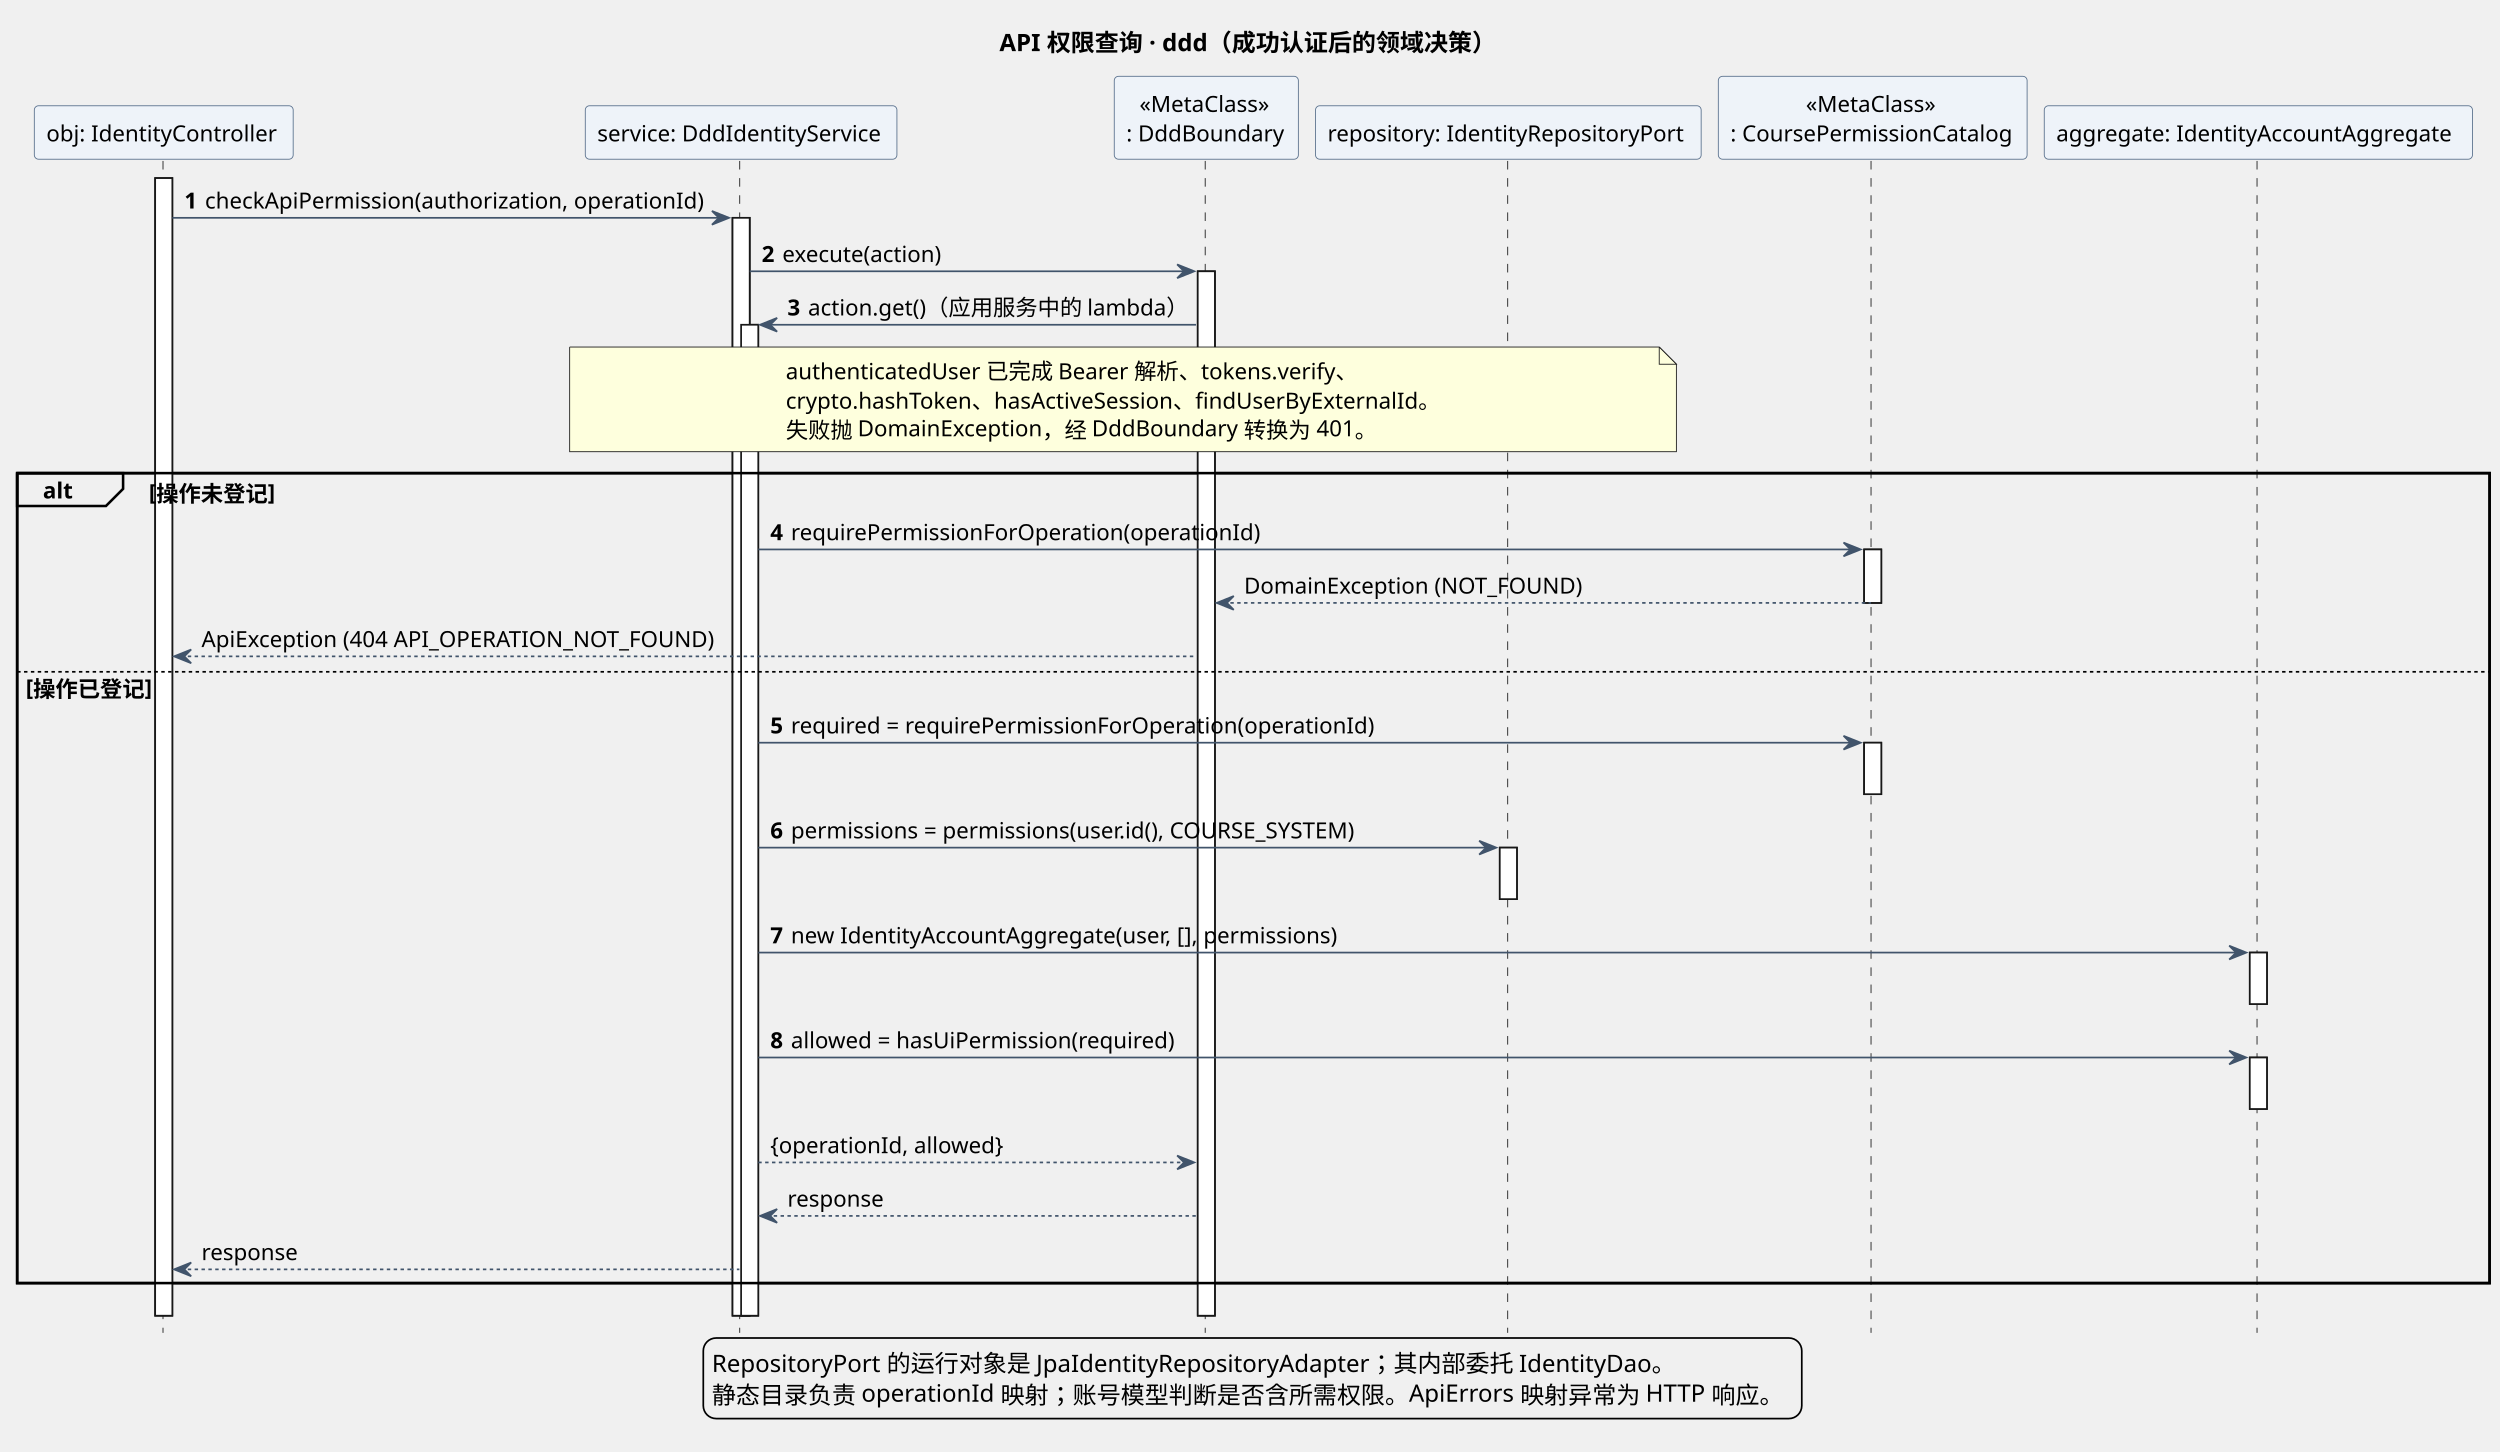
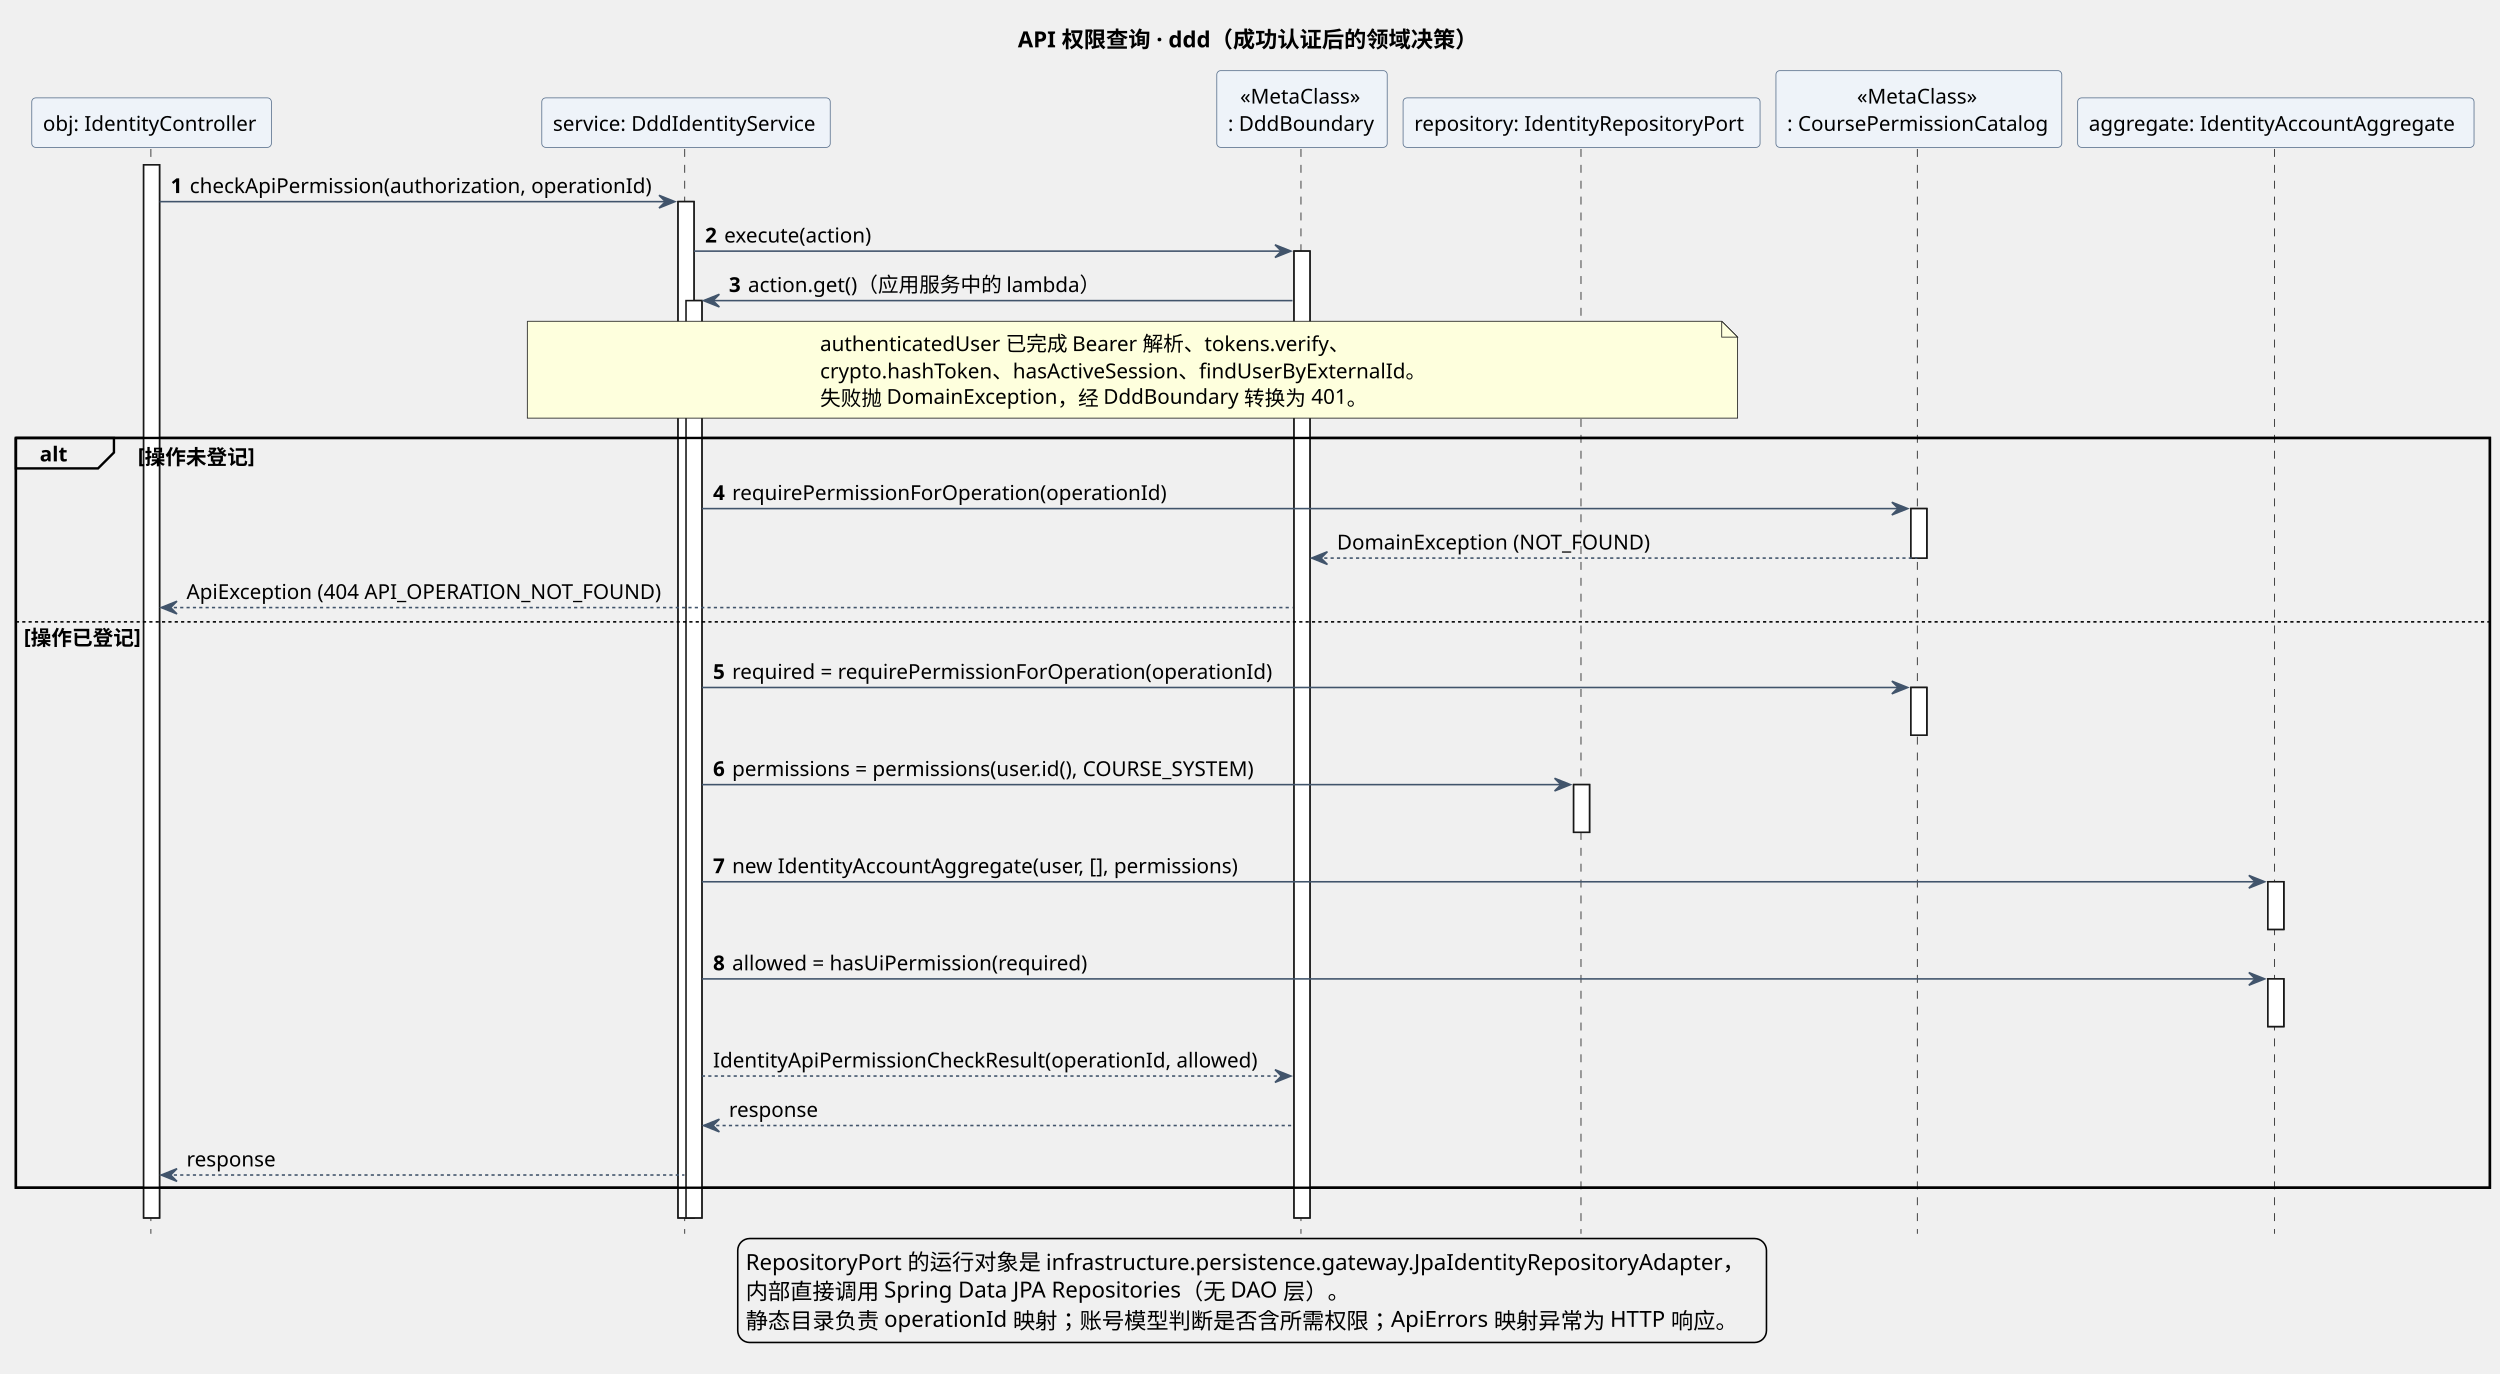
- <svg xmlns="http://www.w3.org/2000/svg" contentStyleType="text/css" data-diagram-type="SEQUENCE" height="846px" preserveAspectRatio="none" style="width:1457px;height:846px;background:#FFFFFF;" version="1.1" viewBox="0 0 1457 846" width="1457px" zoomAndPan="magnify">
+ <svg xmlns="http://www.w3.org/2000/svg" contentStyleType="text/css" height="865px" preserveAspectRatio="none" style="width:1574px;height:865px;background:#FFFFFF;" version="1.1" viewBox="0 0 1574 865" width="1574px" zoomAndPan="magnify">
  <defs />
  <g>
-     <text fill="#000000" font-family="Microsoft YaHei" font-size="14" font-weight="bold" lengthAdjust="spacing" textLength="294.998" x="582.477" y="29.814">API 权限查询 · ddd（成功认证后的领域决策）</text>
-     <g>
-       <rect fill="#FFFFFF" height="662.997" style="stroke:#181818;stroke-width:1;" width="10" x="90.434" y="103.793" />
-     </g>
-     <g>
-       <rect fill="#FFFFFF" height="639.839" style="stroke:#181818;stroke-width:1;" width="10" x="426.916" y="126.951" />
-     </g>
-     <g>
-       <rect fill="#FFFFFF" height="577.523" style="stroke:#181818;stroke-width:1;" width="10" x="431.916" y="189.266" />
-     </g>
-     <g>
-       <rect fill="#FFFFFF" height="608.681" style="stroke:#181818;stroke-width:1;" width="10" x="698.04" y="158.108" />
-     </g>
-     <g>
-       <rect fill="#FFFFFF" height="30" style="stroke:#181818;stroke-width:1;" width="10" x="874.063" y="494.001" />
-     </g>
-     <g>
-       <rect fill="#FFFFFF" height="31.158" style="stroke:#181818;stroke-width:1;" width="10" x="1086.417" y="320.212" />
-     </g>
-     <g>
-       <rect fill="#FFFFFF" height="30" style="stroke:#181818;stroke-width:1;" width="10" x="1086.417" y="432.843" />
-     </g>
-     <g>
-       <rect fill="#FFFFFF" height="30" style="stroke:#181818;stroke-width:1;" width="10" x="1311.174" y="555.159" />
-     </g>
-     <g>
-       <rect fill="#FFFFFF" height="30" style="stroke:#181818;stroke-width:1;" width="10" x="1311.174" y="616.316" />
-     </g>
-     <rect fill="transparent" height="472.05" style="stroke:#000000;stroke-width:1.5;" width="1440.952" x="10" y="275.739" />
-     <g>
-       <rect fill="transparent" height="682.997" width="8" x="91.434" y="93.793" />
-       <line style="stroke:#181818;stroke-width:0.5;stroke-dasharray:5.0,5.0;" x1="95" x2="95" y1="93.793" y2="776.79" />
-     </g>
-     <g>
-       <rect fill="transparent" height="682.997" width="8" x="427.916" y="93.793" />
-       <line style="stroke:#181818;stroke-width:0.5;stroke-dasharray:5.0,5.0;" x1="431.107" x2="431.107" y1="93.793" y2="776.79" />
-     </g>
-     <g>
-       <rect fill="transparent" height="682.997" width="8" x="699.04" y="93.793" />
-       <line style="stroke:#181818;stroke-width:0.5;stroke-dasharray:5.0,5.0;" x1="702.391" x2="702.391" y1="93.793" y2="776.79" />
-     </g>
-     <g>
-       <rect fill="transparent" height="682.997" width="8" x="875.063" y="93.793" />
-       <line style="stroke:#181818;stroke-width:0.5;stroke-dasharray:5.0,5.0;" x1="878.688" x2="878.688" y1="93.793" y2="776.79" />
-     </g>
-     <g>
-       <rect fill="transparent" height="682.997" width="8" x="1087.417" y="93.793" />
-       <line style="stroke:#181818;stroke-width:0.5;stroke-dasharray:5.0,5.0;" x1="1090.437" x2="1090.437" y1="93.793" y2="776.79" />
-     </g>
-     <g>
-       <rect fill="transparent" height="682.997" width="8" x="1312.174" y="93.793" />
-       <line style="stroke:#181818;stroke-width:0.5;stroke-dasharray:5.0,5.0;" x1="1315.397" x2="1315.397" y1="93.793" y2="776.79" />
-     </g>
+     <text fill="#000000" font-family="Microsoft YaHei" font-size="14" font-weight="bold" lengthAdjust="spacing" textLength="294.998" x="640.826" y="29.814">API 权限查询 · ddd（成功认证后的领域决策）</text>
+     <rect fill="#FFFFFF" height="662.997" style="stroke:#181818;stroke-width:1.0;" width="10" x="90.434" y="103.793" />
+     <rect fill="#FFFFFF" height="639.839" style="stroke:#181818;stroke-width:1.0;" width="10" x="426.916" y="126.951" />
+     <rect fill="#FFFFFF" height="577.523" style="stroke:#181818;stroke-width:1.0;" width="10" x="431.916" y="189.266" />
+     <rect fill="#FFFFFF" height="608.681" style="stroke:#181818;stroke-width:1.0;" width="10" x="814.738" y="158.108" />
+     <rect fill="#FFFFFF" height="30" style="stroke:#181818;stroke-width:1.0;" width="10" x="990.761" y="494.001" />
+     <rect fill="#FFFFFF" height="31.158" style="stroke:#181818;stroke-width:1.0;" width="10" x="1203.116" y="320.212" />
+     <rect fill="#FFFFFF" height="30" style="stroke:#181818;stroke-width:1.0;" width="10" x="1203.116" y="432.843" />
+     <rect fill="#FFFFFF" height="30" style="stroke:#181818;stroke-width:1.0;" width="10" x="1427.873" y="555.159" />
+     <rect fill="#FFFFFF" height="30" style="stroke:#181818;stroke-width:1.0;" width="10" x="1427.873" y="616.316" />
+     <rect fill="none" height="472.05" style="stroke:#000000;stroke-width:1.5;" width="1557.65" x="10" y="275.739" />
+     <line style="stroke:#181818;stroke-width:0.5;stroke-dasharray:5.0,5.0;" x1="95" x2="95" y1="93.793" y2="776.79" />
+     <line style="stroke:#181818;stroke-width:0.5;stroke-dasharray:5.0,5.0;" x1="431.107" x2="431.107" y1="93.793" y2="776.79" />
+     <line style="stroke:#181818;stroke-width:0.5;stroke-dasharray:5.0,5.0;" x1="819.089" x2="819.089" y1="93.793" y2="776.79" />
+     <line style="stroke:#181818;stroke-width:0.5;stroke-dasharray:5.0,5.0;" x1="995.387" x2="995.387" y1="93.793" y2="776.79" />
+     <line style="stroke:#181818;stroke-width:0.5;stroke-dasharray:5.0,5.0;" x1="1207.136" x2="1207.136" y1="93.793" y2="776.79" />
+     <line style="stroke:#181818;stroke-width:0.5;stroke-dasharray:5.0,5.0;" x1="1432.095" x2="1432.095" y1="93.793" y2="776.79" />
    <rect fill="#EEF3F9" height="31.158" rx="2.5" ry="2.5" style="stroke:#59708C;stroke-width:0.5;" width="150.868" x="20" y="61.635" />
    <text fill="#000000" font-family="Microsoft YaHei" font-size="13" lengthAdjust="spacing" textLength="136.868" x="27" y="82.391">obj: IdentityController</text>
    <rect fill="#EEF3F9" height="31.158" rx="2.5" ry="2.5" style="stroke:#59708C;stroke-width:0.5;" width="181.616" x="341.107" y="61.635" />
    <text fill="#000000" font-family="Microsoft YaHei" font-size="13" lengthAdjust="spacing" textLength="167.616" x="348.107" y="82.391">service: DddIdentityService</text>
-     <rect fill="#EEF3F9" height="48.315" rx="2.5" ry="2.5" style="stroke:#59708C;stroke-width:0.5;" width="107.298" x="649.391" y="44.477" />
-     <text fill="#000000" font-family="Microsoft YaHei" font-size="13" lengthAdjust="spacing" textLength="77.93" x="664.074" y="65.233">«MetaClass»</text>
-     <text fill="#000000" font-family="Microsoft YaHei" font-size="13" lengthAdjust="spacing" textLength="93.298" x="656.391" y="82.391">: DddBoundary</text>
-     <rect fill="#EEF3F9" height="31.158" rx="2.5" ry="2.5" style="stroke:#59708C;stroke-width:0.5;" width="224.749" x="766.688" y="61.635" />
-     <text fill="#000000" font-family="Microsoft YaHei" font-size="13" lengthAdjust="spacing" textLength="210.749" x="773.688" y="82.391">repository: IdentityRepositoryPort</text>
-     <rect fill="#EEF3F9" height="48.315" rx="2.5" ry="2.5" style="stroke:#59708C;stroke-width:0.5;" width="179.959" x="1001.437" y="44.477" />
-     <text fill="#000000" font-family="Microsoft YaHei" font-size="13" lengthAdjust="spacing" textLength="77.93" x="1052.452" y="65.233">«MetaClass»</text>
-     <text fill="#000000" font-family="Microsoft YaHei" font-size="13" lengthAdjust="spacing" textLength="165.959" x="1008.437" y="82.391">: CoursePermissionCatalog</text>
-     <rect fill="#EEF3F9" height="31.158" rx="2.5" ry="2.5" style="stroke:#59708C;stroke-width:0.5;" width="249.555" x="1191.397" y="61.635" />
-     <text fill="#000000" font-family="Microsoft YaHei" font-size="13" lengthAdjust="spacing" textLength="235.555" x="1198.397" y="82.391">aggregate: IdentityAccountAggregate</text>
-     <g>
-       <rect fill="#FFFFFF" height="662.997" style="stroke:#181818;stroke-width:1;" width="10" x="90.434" y="103.793" />
-     </g>
-     <g>
-       <rect fill="#FFFFFF" height="639.839" style="stroke:#181818;stroke-width:1;" width="10" x="426.916" y="126.951" />
-     </g>
-     <g>
-       <rect fill="#FFFFFF" height="577.523" style="stroke:#181818;stroke-width:1;" width="10" x="431.916" y="189.266" />
-     </g>
-     <g>
-       <rect fill="#FFFFFF" height="608.681" style="stroke:#181818;stroke-width:1;" width="10" x="698.04" y="158.108" />
-     </g>
-     <g>
-       <rect fill="#FFFFFF" height="30" style="stroke:#181818;stroke-width:1;" width="10" x="874.063" y="494.001" />
-     </g>
-     <g>
-       <rect fill="#FFFFFF" height="31.158" style="stroke:#181818;stroke-width:1;" width="10" x="1086.417" y="320.212" />
-     </g>
-     <g>
-       <rect fill="#FFFFFF" height="30" style="stroke:#181818;stroke-width:1;" width="10" x="1086.417" y="432.843" />
-     </g>
-     <g>
-       <rect fill="#FFFFFF" height="30" style="stroke:#181818;stroke-width:1;" width="10" x="1311.174" y="555.159" />
-     </g>
-     <g>
-       <rect fill="#FFFFFF" height="30" style="stroke:#181818;stroke-width:1;" width="10" x="1311.174" y="616.316" />
-     </g>
-     <polygon fill="#41546B" points="414.916,122.951,424.916,126.951,414.916,130.951,418.916,126.951" style="stroke:#41546B;stroke-width:1;" />
-     <line style="stroke:#41546B;stroke-width:1;" x1="100.434" x2="420.916" y1="126.951" y2="126.951" />
+     <rect fill="#EEF3F9" height="48.315" rx="2.5" ry="2.5" style="stroke:#59708C;stroke-width:0.5;" width="107.298" x="766.089" y="44.477" />
+     <text fill="#000000" font-family="Microsoft YaHei" font-size="13" lengthAdjust="spacing" textLength="77.93" x="780.773" y="65.233">«MetaClass»</text>
+     <text fill="#000000" font-family="Microsoft YaHei" font-size="13" lengthAdjust="spacing" textLength="93.298" x="773.089" y="82.391">: DddBoundary</text>
+     <rect fill="#EEF3F9" height="31.158" rx="2.5" ry="2.5" style="stroke:#59708C;stroke-width:0.5;" width="224.749" x="883.387" y="61.635" />
+     <text fill="#000000" font-family="Microsoft YaHei" font-size="13" lengthAdjust="spacing" textLength="210.749" x="890.387" y="82.391">repository: IdentityRepositoryPort</text>
+     <rect fill="#EEF3F9" height="48.315" rx="2.5" ry="2.5" style="stroke:#59708C;stroke-width:0.5;" width="179.959" x="1118.136" y="44.477" />
+     <text fill="#000000" font-family="Microsoft YaHei" font-size="13" lengthAdjust="spacing" textLength="77.93" x="1169.15" y="65.233">«MetaClass»</text>
+     <text fill="#000000" font-family="Microsoft YaHei" font-size="13" lengthAdjust="spacing" textLength="165.959" x="1125.136" y="82.391">: CoursePermissionCatalog</text>
+     <rect fill="#EEF3F9" height="31.158" rx="2.5" ry="2.5" style="stroke:#59708C;stroke-width:0.5;" width="249.555" x="1308.095" y="61.635" />
+     <text fill="#000000" font-family="Microsoft YaHei" font-size="13" lengthAdjust="spacing" textLength="235.555" x="1315.095" y="82.391">aggregate: IdentityAccountAggregate</text>
+     <rect fill="#FFFFFF" height="662.997" style="stroke:#181818;stroke-width:1.0;" width="10" x="90.434" y="103.793" />
+     <rect fill="#FFFFFF" height="639.839" style="stroke:#181818;stroke-width:1.0;" width="10" x="426.916" y="126.951" />
+     <rect fill="#FFFFFF" height="577.523" style="stroke:#181818;stroke-width:1.0;" width="10" x="431.916" y="189.266" />
+     <rect fill="#FFFFFF" height="608.681" style="stroke:#181818;stroke-width:1.0;" width="10" x="814.738" y="158.108" />
+     <rect fill="#FFFFFF" height="30" style="stroke:#181818;stroke-width:1.0;" width="10" x="990.761" y="494.001" />
+     <rect fill="#FFFFFF" height="31.158" style="stroke:#181818;stroke-width:1.0;" width="10" x="1203.116" y="320.212" />
+     <rect fill="#FFFFFF" height="30" style="stroke:#181818;stroke-width:1.0;" width="10" x="1203.116" y="432.843" />
+     <rect fill="#FFFFFF" height="30" style="stroke:#181818;stroke-width:1.0;" width="10" x="1427.873" y="555.159" />
+     <rect fill="#FFFFFF" height="30" style="stroke:#181818;stroke-width:1.0;" width="10" x="1427.873" y="616.316" />
+     <polygon fill="#41546B" points="414.916,122.951,424.916,126.951,414.916,130.951,418.916,126.951" style="stroke:#41546B;stroke-width:1.0;" />
+     <line style="stroke:#41546B;stroke-width:1.0;" x1="100.434" x2="420.916" y1="126.951" y2="126.951" />
    <text fill="#000000" font-family="Microsoft YaHei" font-size="13" font-weight="bold" lengthAdjust="spacing" textLength="8.017" x="107.434" y="121.548">1</text>
    <text fill="#000000" font-family="Microsoft YaHei" font-size="13" lengthAdjust="spacing" textLength="295.464" x="119.451" y="121.548">checkApiPermission(authorization, operationId)</text>
-     <polygon fill="#41546B" points="686.04,154.108,696.04,158.108,686.04,162.108,690.04,158.108" style="stroke:#41546B;stroke-width:1;" />
-     <line style="stroke:#41546B;stroke-width:1;" x1="436.916" x2="692.04" y1="158.108" y2="158.108" />
+     <polygon fill="#41546B" points="802.738,154.108,812.738,158.108,802.738,162.108,806.738,158.108" style="stroke:#41546B;stroke-width:1.0;" />
+     <line style="stroke:#41546B;stroke-width:1.0;" x1="436.916" x2="808.738" y1="158.108" y2="158.108" />
    <text fill="#000000" font-family="Microsoft YaHei" font-size="13" font-weight="bold" lengthAdjust="spacing" textLength="8.017" x="443.916" y="152.706">2</text>
    <text fill="#000000" font-family="Microsoft YaHei" font-size="13" lengthAdjust="spacing" textLength="95.056" x="455.933" y="152.706">execute(action)</text>
-     <polygon fill="#41546B" points="452.916,185.266,442.916,189.266,452.916,193.266,448.916,189.266" style="stroke:#41546B;stroke-width:1;" />
-     <line style="stroke:#41546B;stroke-width:1;" x1="446.916" x2="697.04" y1="189.266" y2="189.266" />
+     <polygon fill="#41546B" points="452.916,185.266,442.916,189.266,452.916,193.266,448.916,189.266" style="stroke:#41546B;stroke-width:1.0;" />
+     <line style="stroke:#41546B;stroke-width:1.0;" x1="446.916" x2="813.738" y1="189.266" y2="189.266" />
    <text fill="#000000" font-family="Microsoft YaHei" font-size="13" font-weight="bold" lengthAdjust="spacing" textLength="8.017" x="458.916" y="183.864">3</text>
    <text fill="#000000" font-family="Microsoft YaHei" font-size="13" lengthAdjust="spacing" textLength="225.107" x="470.933" y="183.864">action.get()（应用服务中的 lambda）</text>
-     <path d="M332,202.266 L332,263.266 L977,263.266 L977,212.266 L967,202.266 L332,202.266 " fill="#FEFFDD" style="stroke:#181818;stroke-width:0.5;" />
-     <path d="M967,202.266 L967,212.266 L977,212.266 L967,202.266 " fill="#FEFFDD" style="stroke:#181818;stroke-width:0.5;" />
-     <text fill="#000000" font-family="Microsoft YaHei" font-size="13" lengthAdjust="spacing" textLength="335.328" x="457.951" y="221.022">authenticatedUser 已完成 Bearer 解析、tokens.verify、</text>
-     <text fill="#000000" font-family="Microsoft YaHei" font-size="13" lengthAdjust="spacing" textLength="384.427" x="457.951" y="238.179">crypto.hashToken、hasActiveSession、findUserByExternalId。</text>
-     <text fill="#000000" font-family="Microsoft YaHei" font-size="13" lengthAdjust="spacing" textLength="351.095" x="457.951" y="255.337">失败抛 DomainException，经 DddBoundary 转换为 401。</text>
-     <path d="M10,275.739 L71.739,275.739 L71.739,284.897 L61.739,294.897 L10,294.897 L10,275.739 " fill="transparent" style="stroke:#000000;stroke-width:1.5;" />
-     <rect fill="transparent" height="472.05" style="stroke:#000000;stroke-width:1.5;" width="1440.952" x="10" y="275.739" />
+     <path d="M332,202.266 L332,263.266 L1094,263.266 L1094,212.266 L1084,202.266 L332,202.266 " fill="#FEFFDD" style="stroke:#181818;stroke-width:0.5;" />
+     <path d="M1084,202.266 L1084,212.266 L1094,212.266 L1084,202.266 " fill="#FEFFDD" style="stroke:#181818;stroke-width:0.5;" />
+     <text fill="#000000" font-family="Microsoft YaHei" font-size="13" lengthAdjust="spacing" textLength="335.328" x="516.301" y="221.022">authenticatedUser 已完成 Bearer 解析、tokens.verify、</text>
+     <text fill="#000000" font-family="Microsoft YaHei" font-size="13" lengthAdjust="spacing" textLength="384.427" x="516.301" y="238.179">crypto.hashToken、hasActiveSession、findUserByExternalId。</text>
+     <text fill="#000000" font-family="Microsoft YaHei" font-size="13" lengthAdjust="spacing" textLength="351.095" x="516.301" y="255.337">失败抛 DomainException，经 DddBoundary 转换为 401。</text>
+     <path d="M10,275.739 L71.739,275.739 L71.739,284.897 L61.739,294.897 L10,294.897 L10,275.739 " fill="none" style="stroke:#000000;stroke-width:1.5;" />
+     <rect fill="none" height="472.05" style="stroke:#000000;stroke-width:1.5;" width="1557.65" x="10" y="275.739" />
    <text fill="#000000" font-family="Microsoft YaHei" font-size="13" font-weight="bold" lengthAdjust="spacing" textLength="16.739" x="25" y="290.495">alt</text>
    <text fill="#000000" font-family="Microsoft YaHei" font-size="13" font-weight="bold" lengthAdjust="spacing" textLength="75.131" x="86.739" y="291.495">[操作未登记]</text>
-     <polygon fill="#41546B" points="1074.417,316.212,1084.417,320.212,1074.417,324.212,1078.417,320.212" style="stroke:#41546B;stroke-width:1;" />
-     <line style="stroke:#41546B;stroke-width:1;" x1="441.916" x2="1080.417" y1="320.212" y2="320.212" />
+     <polygon fill="#41546B" points="1191.116,316.212,1201.116,320.212,1191.116,324.212,1195.116,320.212" style="stroke:#41546B;stroke-width:1.0;" />
+     <line style="stroke:#41546B;stroke-width:1.0;" x1="441.916" x2="1197.116" y1="320.212" y2="320.212" />
    <text fill="#000000" font-family="Microsoft YaHei" font-size="13" font-weight="bold" lengthAdjust="spacing" textLength="8.017" x="448.916" y="314.81">4</text>
    <text fill="#000000" font-family="Microsoft YaHei" font-size="13" lengthAdjust="spacing" textLength="276.796" x="460.933" y="314.81">requirePermissionForOperation(operationId)</text>
-     <polygon fill="#41546B" points="719.04,347.37,709.04,351.37,719.04,355.37,715.04,351.37" style="stroke:#41546B;stroke-width:1;" />
-     <line style="stroke:#41546B;stroke-width:1;stroke-dasharray:2.0,2.0;" x1="713.04" x2="1090.417" y1="351.37" y2="351.37" />
-     <text fill="#000000" font-family="Microsoft YaHei" font-size="13" lengthAdjust="spacing" textLength="204.166" x="725.04" y="345.968">DomainException (NOT_FOUND)</text>
-     <polygon fill="#41546B" points="111.434,378.528,101.434,382.528,111.434,386.528,107.434,382.528" style="stroke:#41546B;stroke-width:1;" />
-     <line style="stroke:#41546B;stroke-width:1;stroke-dasharray:2.0,2.0;" x1="105.434" x2="697.04" y1="382.528" y2="382.528" />
+     <polygon fill="#41546B" points="835.738,347.37,825.738,351.37,835.738,355.37,831.738,351.37" style="stroke:#41546B;stroke-width:1.0;" />
+     <line style="stroke:#41546B;stroke-width:1.0;stroke-dasharray:2.0,2.0;" x1="829.738" x2="1207.116" y1="351.37" y2="351.37" />
+     <text fill="#000000" font-family="Microsoft YaHei" font-size="13" lengthAdjust="spacing" textLength="204.166" x="841.738" y="345.968">DomainException (NOT_FOUND)</text>
+     <polygon fill="#41546B" points="111.434,378.528,101.434,382.528,111.434,386.528,107.434,382.528" style="stroke:#41546B;stroke-width:1.0;" />
+     <line style="stroke:#41546B;stroke-width:1.0;stroke-dasharray:2.0,2.0;" x1="105.434" x2="813.738" y1="382.528" y2="382.528" />
    <text fill="#000000" font-family="Microsoft YaHei" font-size="13" lengthAdjust="spacing" textLength="311.13" x="117.434" y="377.125">ApiException (404 API_OPERATION_NOT_FOUND)</text>
-     <line style="stroke:#000000;stroke-width:1;stroke-dasharray:2.0,2.0;" x1="10" x2="1450.952" y1="391.528" y2="391.528" />
+     <line style="stroke:#000000;stroke-width:1.0;stroke-dasharray:2.0,2.0;" x1="10" x2="1567.65" y1="391.528" y2="391.528" />
    <text fill="#000000" font-family="Microsoft YaHei" font-size="13" font-weight="bold" lengthAdjust="spacing" textLength="75.131" x="15" y="405.283">[操作已登记]</text>
-     <polygon fill="#41546B" points="1074.417,428.843,1084.417,432.843,1074.417,436.843,1078.417,432.843" style="stroke:#41546B;stroke-width:1;" />
-     <line style="stroke:#41546B;stroke-width:1;" x1="441.916" x2="1080.417" y1="432.843" y2="432.843" />
+     <polygon fill="#41546B" points="1191.116,428.843,1201.116,432.843,1191.116,436.843,1195.116,432.843" style="stroke:#41546B;stroke-width:1.0;" />
+     <line style="stroke:#41546B;stroke-width:1.0;" x1="441.916" x2="1197.116" y1="432.843" y2="432.843" />
    <text fill="#000000" font-family="Microsoft YaHei" font-size="13" font-weight="bold" lengthAdjust="spacing" textLength="8.017" x="448.916" y="427.441">5</text>
    <text fill="#000000" font-family="Microsoft YaHei" font-size="13" lengthAdjust="spacing" textLength="346.912" x="460.933" y="427.441">required = requirePermissionForOperation(operationId)</text>
-     <polygon fill="#41546B" points="862.063,490.001,872.063,494.001,862.063,498.001,866.063,494.001" style="stroke:#41546B;stroke-width:1;" />
-     <line style="stroke:#41546B;stroke-width:1;" x1="441.916" x2="868.063" y1="494.001" y2="494.001" />
+     <polygon fill="#41546B" points="978.761,490.001,988.761,494.001,978.761,498.001,982.761,494.001" style="stroke:#41546B;stroke-width:1.0;" />
+     <line style="stroke:#41546B;stroke-width:1.0;" x1="441.916" x2="984.761" y1="494.001" y2="494.001" />
    <text fill="#000000" font-family="Microsoft YaHei" font-size="13" font-weight="bold" lengthAdjust="spacing" textLength="8.017" x="448.916" y="488.599">6</text>
    <text fill="#000000" font-family="Microsoft YaHei" font-size="13" lengthAdjust="spacing" textLength="339.206" x="460.933" y="488.599">permissions = permissions(user.id(), COURSE_SYSTEM)</text>
-     <polygon fill="#41546B" points="1299.174,551.159,1309.174,555.159,1299.174,559.159,1303.174,555.159" style="stroke:#41546B;stroke-width:1;" />
-     <line style="stroke:#41546B;stroke-width:1;" x1="441.916" x2="1305.174" y1="555.159" y2="555.159" />
+     <polygon fill="#41546B" points="1415.873,551.159,1425.873,555.159,1415.873,559.159,1419.873,555.159" style="stroke:#41546B;stroke-width:1.0;" />
+     <line style="stroke:#41546B;stroke-width:1.0;" x1="441.916" x2="1421.873" y1="555.159" y2="555.159" />
    <text fill="#000000" font-family="Microsoft YaHei" font-size="13" font-weight="bold" lengthAdjust="spacing" textLength="8.017" x="448.916" y="549.756">7</text>
    <text fill="#000000" font-family="Microsoft YaHei" font-size="13" lengthAdjust="spacing" textLength="325.959" x="460.933" y="549.756">new IdentityAccountAggregate(user, [], permissions)</text>
-     <polygon fill="#41546B" points="1299.174,612.316,1309.174,616.316,1299.174,620.316,1303.174,616.316" style="stroke:#41546B;stroke-width:1;" />
-     <line style="stroke:#41546B;stroke-width:1;" x1="441.916" x2="1305.174" y1="616.316" y2="616.316" />
+     <polygon fill="#41546B" points="1415.873,612.316,1425.873,616.316,1415.873,620.316,1419.873,616.316" style="stroke:#41546B;stroke-width:1.0;" />
+     <line style="stroke:#41546B;stroke-width:1.0;" x1="441.916" x2="1421.873" y1="616.316" y2="616.316" />
    <text fill="#000000" font-family="Microsoft YaHei" font-size="13" font-weight="bold" lengthAdjust="spacing" textLength="8.017" x="448.916" y="610.914">8</text>
    <text fill="#000000" font-family="Microsoft YaHei" font-size="13" lengthAdjust="spacing" textLength="229.201" x="460.933" y="610.914">allowed = hasUiPermission(required)</text>
-     <polygon fill="#41546B" points="686.04,673.474,696.04,677.474,686.04,681.474,690.04,677.474" style="stroke:#41546B;stroke-width:1;" />
-     <line style="stroke:#41546B;stroke-width:1;stroke-dasharray:2.0,2.0;" x1="441.916" x2="692.04" y1="677.474" y2="677.474" />
-     <text fill="#000000" font-family="Microsoft YaHei" font-size="13" lengthAdjust="spacing" textLength="136.792" x="448.916" y="672.072">{operationId, allowed}</text>
-     <polygon fill="#41546B" points="452.916,704.632,442.916,708.632,452.916,712.632,448.916,708.632" style="stroke:#41546B;stroke-width:1;" />
-     <line style="stroke:#41546B;stroke-width:1;stroke-dasharray:2.0,2.0;" x1="446.916" x2="697.04" y1="708.632" y2="708.632" />
+     <polygon fill="#41546B" points="802.738,673.474,812.738,677.474,802.738,681.474,806.738,677.474" style="stroke:#41546B;stroke-width:1.0;" />
+     <line style="stroke:#41546B;stroke-width:1.0;stroke-dasharray:2.0,2.0;" x1="441.916" x2="808.738" y1="677.474" y2="677.474" />
+     <text fill="#000000" font-family="Microsoft YaHei" font-size="13" lengthAdjust="spacing" textLength="348.823" x="448.916" y="672.072">IdentityApiPermissionCheckResult(operationId, allowed)</text>
+     <polygon fill="#41546B" points="452.916,704.632,442.916,708.632,452.916,712.632,448.916,708.632" style="stroke:#41546B;stroke-width:1.0;" />
+     <line style="stroke:#41546B;stroke-width:1.0;stroke-dasharray:2.0,2.0;" x1="446.916" x2="813.738" y1="708.632" y2="708.632" />
    <text fill="#000000" font-family="Microsoft YaHei" font-size="13" lengthAdjust="spacing" textLength="56.329" x="458.916" y="703.23">response</text>
-     <polygon fill="#41546B" points="111.434,735.79,101.434,739.79,111.434,743.79,107.434,739.79" style="stroke:#41546B;stroke-width:1;" />
-     <line style="stroke:#41546B;stroke-width:1;stroke-dasharray:2.0,2.0;" x1="105.434" x2="430.916" y1="739.79" y2="739.79" />
+     <polygon fill="#41546B" points="111.434,735.79,101.434,739.79,111.434,743.79,107.434,739.79" style="stroke:#41546B;stroke-width:1.0;" />
+     <line style="stroke:#41546B;stroke-width:1.0;stroke-dasharray:2.0,2.0;" x1="105.434" x2="430.916" y1="739.79" y2="739.79" />
    <text fill="#000000" font-family="Microsoft YaHei" font-size="13" lengthAdjust="spacing" textLength="56.329" x="117.434" y="734.387">response</text>
-     <rect fill="transparent" height="46.955" id="_legend" rx="7.5" ry="7.5" style="stroke:#000000;stroke-width:1;" width="640.198" x="409.877" y="779.79" />
-     <text fill="#000000" font-family="Microsoft YaHei" font-size="14" lengthAdjust="spacing" textLength="572.394" x="414.877" y="799.603">RepositoryPort 的运行对象是 JpaIdentityRepositoryAdapter；其内部委托 IdentityDao。</text>
-     <text fill="#000000" font-family="Microsoft YaHei" font-size="14" lengthAdjust="spacing" textLength="630.198" x="414.877" y="818.081">静态目录负责 operationId 映射；账号模型判断是否含所需权限。ApiErrors 映射异常为 HTTP 响应。</text>
+     <rect fill="none" height="65.433" id="_legend" rx="7.5" ry="7.5" style="stroke:#000000;stroke-width:1.0;" width="647.684" x="464.483" y="779.79" />
+     <text fill="#000000" font-family="Microsoft YaHei" font-size="14" lengthAdjust="spacing" textLength="637.684" x="469.483" y="799.603">RepositoryPort 的运行对象是 infrastructure.persistence.gateway.JpaIdentityRepositoryAdapter，</text>
+     <text fill="#000000" font-family="Microsoft YaHei" font-size="14" lengthAdjust="spacing" textLength="392.513" x="469.483" y="818.081">内部直接调用 Spring Data JPA Repositories（无 DAO 层）。</text>
+     <text fill="#000000" font-family="Microsoft YaHei" font-size="14" lengthAdjust="spacing" textLength="630.198" x="469.483" y="836.558">静态目录负责 operationId 映射；账号模型判断是否含所需权限；ApiErrors 映射异常为 HTTP 响应。</text>
  </g>
</svg>
